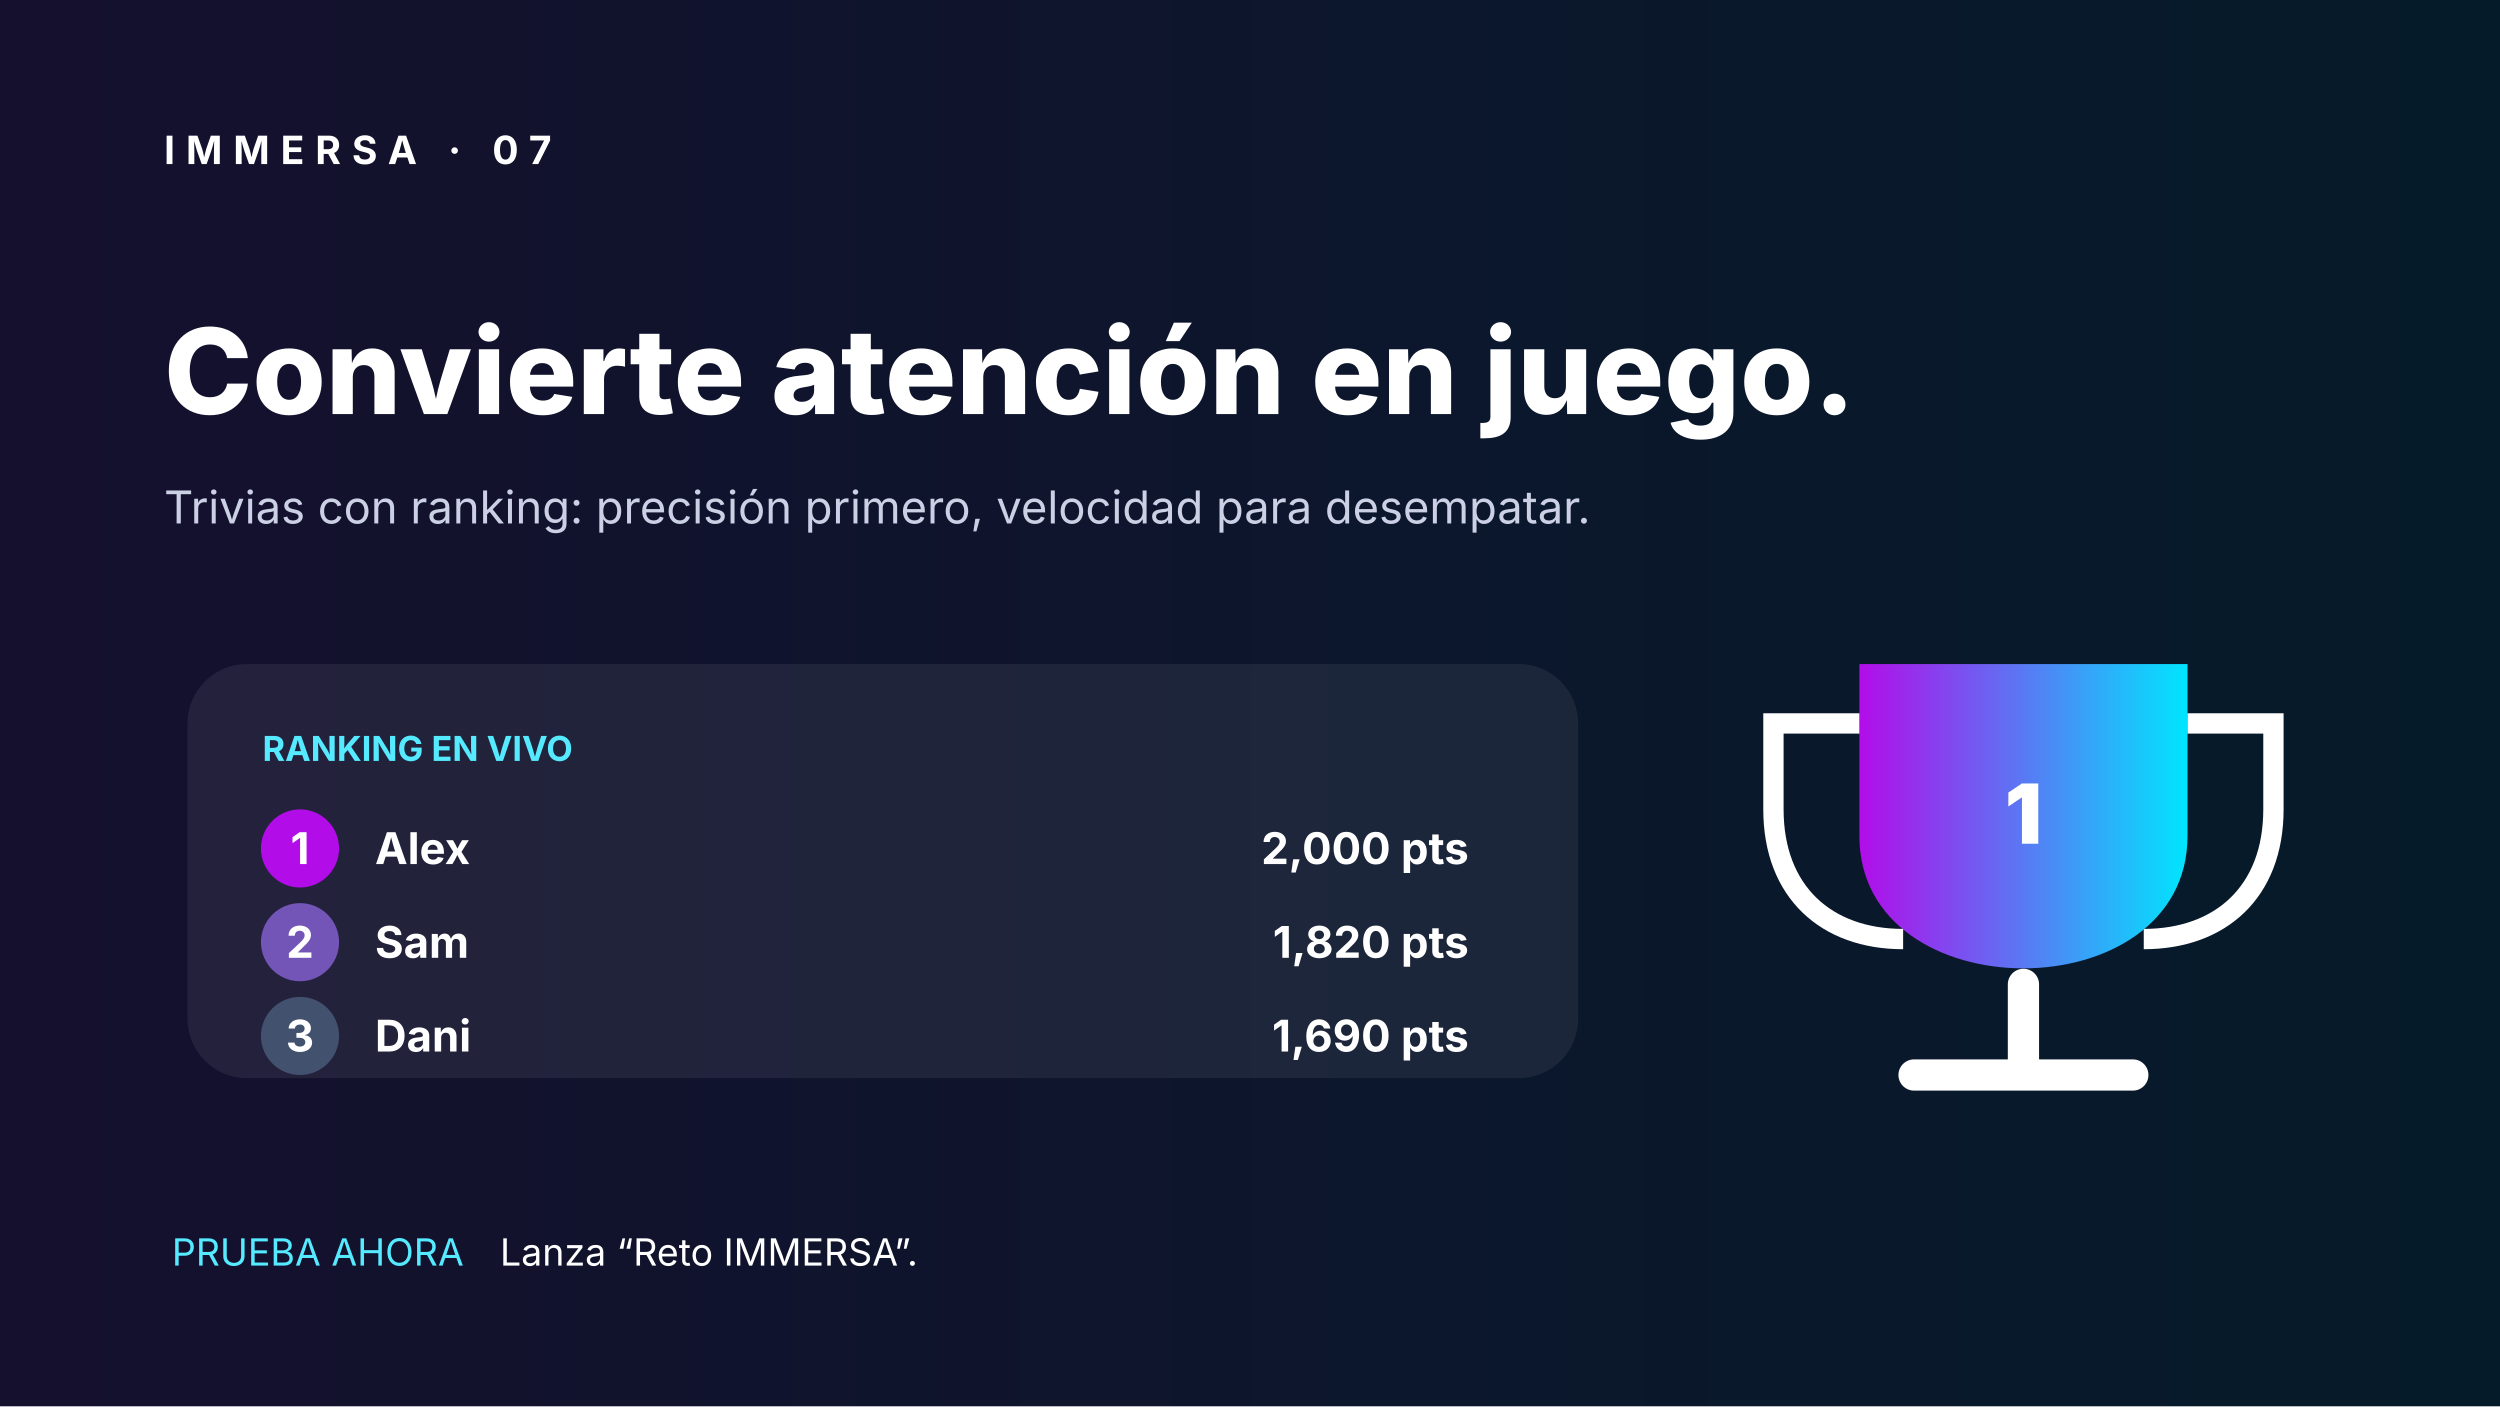
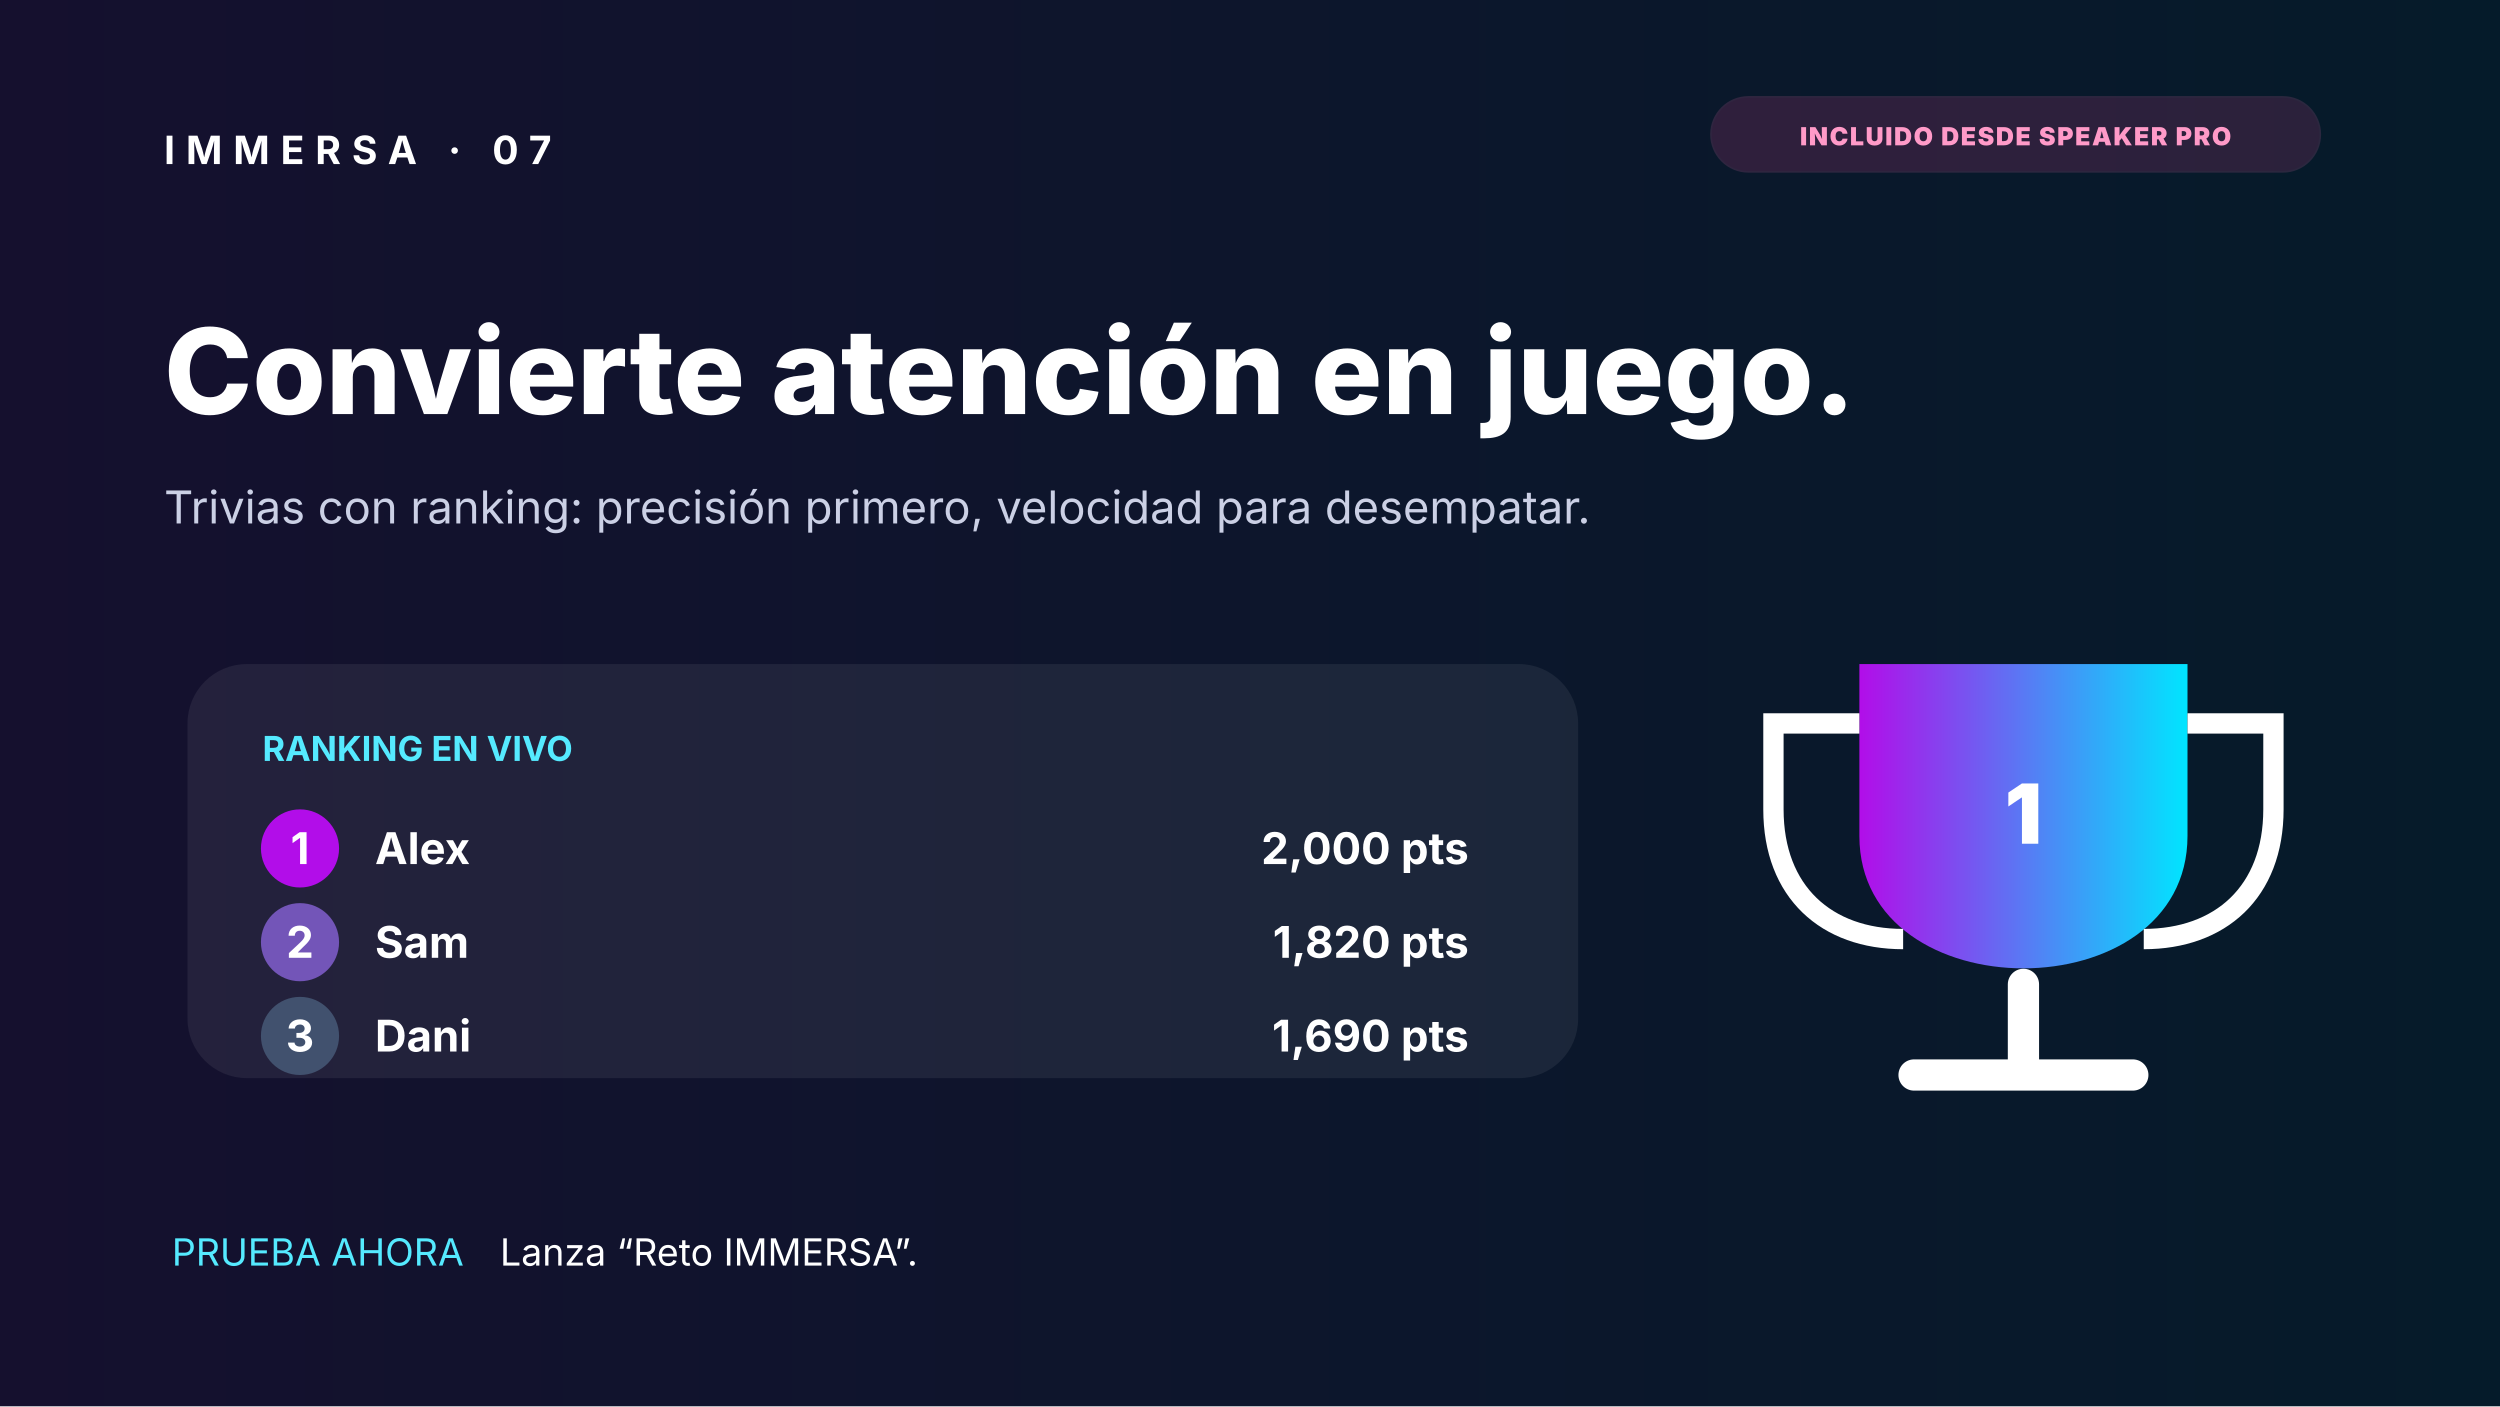
<svg xmlns="http://www.w3.org/2000/svg" width="1600" height="900" viewBox="0 0 1600 900">
  <defs>
    <linearGradient id="g">
      <stop stop-color="#15102e" />
      <stop offset="1" stop-color="#051b2a" />
    </linearGradient>
    <linearGradient id="a">
      <stop stop-color="#b20de9" />
      <stop offset="1" stop-color="#00e5ff" />
    </linearGradient>
  </defs>
  <rect width="1600" height="900" fill="url(#g)" />
+   <g transform="translate(1095 62)" font-family="Inter,Arial,sans-serif">
+     <rect width="390" height="48" rx="24" fill="#ff4d9d" opacity=".15" stroke="#ff73b3" />
+     <text x="195" y="31" text-anchor="middle" font-size="16" fill="#ff9ac8" font-weight="900" letter-spacing="1">INCLUIDO DESDE SPEAKER PRO</text>
+   </g>
  <g font-family="Inter,Arial,sans-serif" fill="#fff">
    <text x="105" y="105" font-size="25" letter-spacing="7" font-weight="700">IMMERSA · 07</text>
    <text x="105" y="265" font-size="76" font-weight="800">Convierte atención en juego.</text>
    <text x="105" y="335" font-size="29" fill="#cbd0e5">Trivias con ranking: precisión primero, velocidad para desempatar.</text>
  </g>
  <g transform="translate(120 425)" font-family="Inter,Arial,sans-serif">
    <rect width="890" height="265" rx="38" fill="#fff" opacity=".07" />
    <text x="48" y="62" font-size="22" fill="#55eaff" font-weight="700">RANKING EN VIVO</text>
    <g font-size="28" fill="#fff" font-weight="700">
      <circle cx="72" cy="118" r="25" fill="#b20de9" />
      <text x="72" y="128" text-anchor="middle">1</text>
      <text x="120" y="128">Alex</text>
      <text x="820" y="128" text-anchor="end">2,000 pts</text>
      <circle cx="72" cy="178" r="25" fill="#7355b8" />
      <text x="72" y="188" text-anchor="middle">2</text>
      <text x="120" y="188">Sam</text>
      <text x="820" y="188" text-anchor="end">1,820 pts</text>
      <circle cx="72" cy="238" r="25" fill="#41516e" />
      <text x="72" y="248" text-anchor="middle">3</text>
      <text x="120" y="248">Dani</text>
      <text x="820" y="248" text-anchor="end">1,690 pts</text>
    </g>
  </g>
  <g transform="translate(1110 425)" font-family="Inter,Arial,sans-serif">
    <path d="M80 0h210v110c0 113-210 113-210 0Z" fill="url(#a)" />
    <path d="M185 205v58M115 263h140" stroke="#fff" stroke-width="20" stroke-linecap="round" />
    <path d="M80 38H25v55c0 53 34 83 83 83M290 38h55v55c0 53-34 83-83 83" fill="none" stroke="#fff" stroke-width="13" />
    <text x="185" y="115" text-anchor="middle" font-size="53" fill="#fff" font-weight="900">1</text>
  </g>
  <text x="110" y="810" font-family="Inter,Arial,sans-serif" font-size="24" fill="#55eaff">PRUEBA AHORA</text>
  <text x="320" y="810" font-family="Inter,Arial,sans-serif" font-size="24" fill="#fff">Lanza “Reto IMMERSA”.</text>
</svg>
